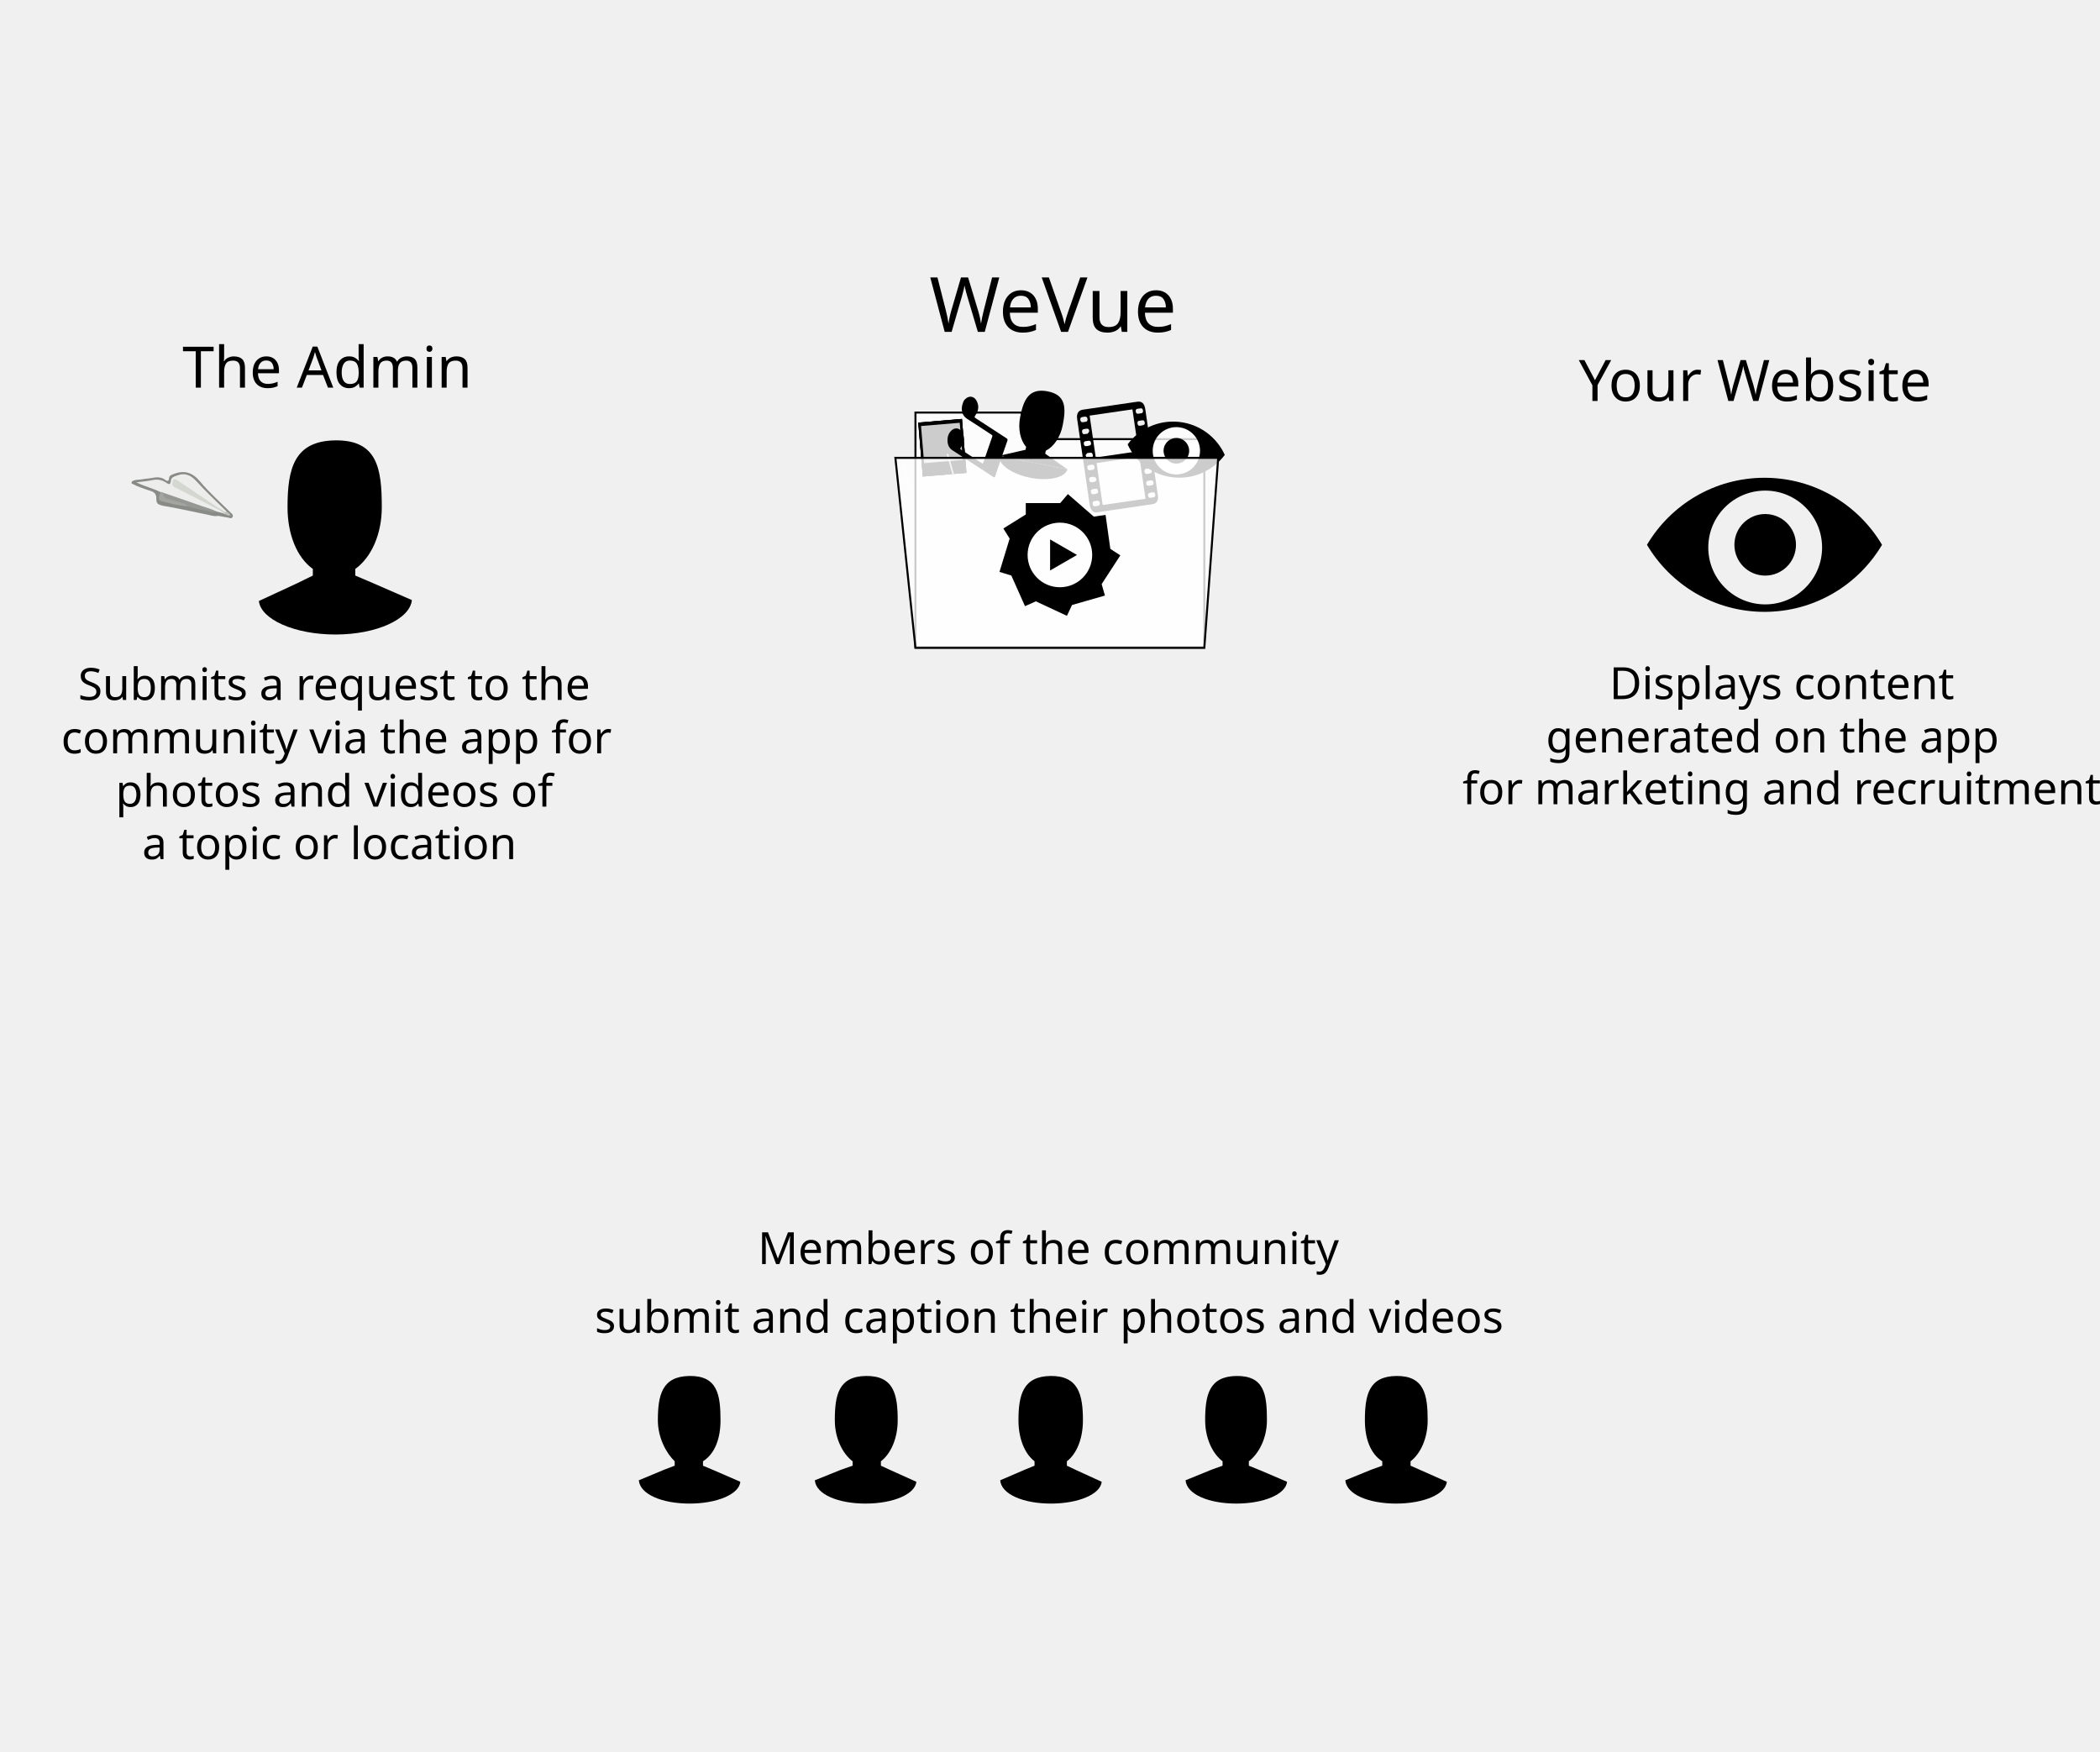
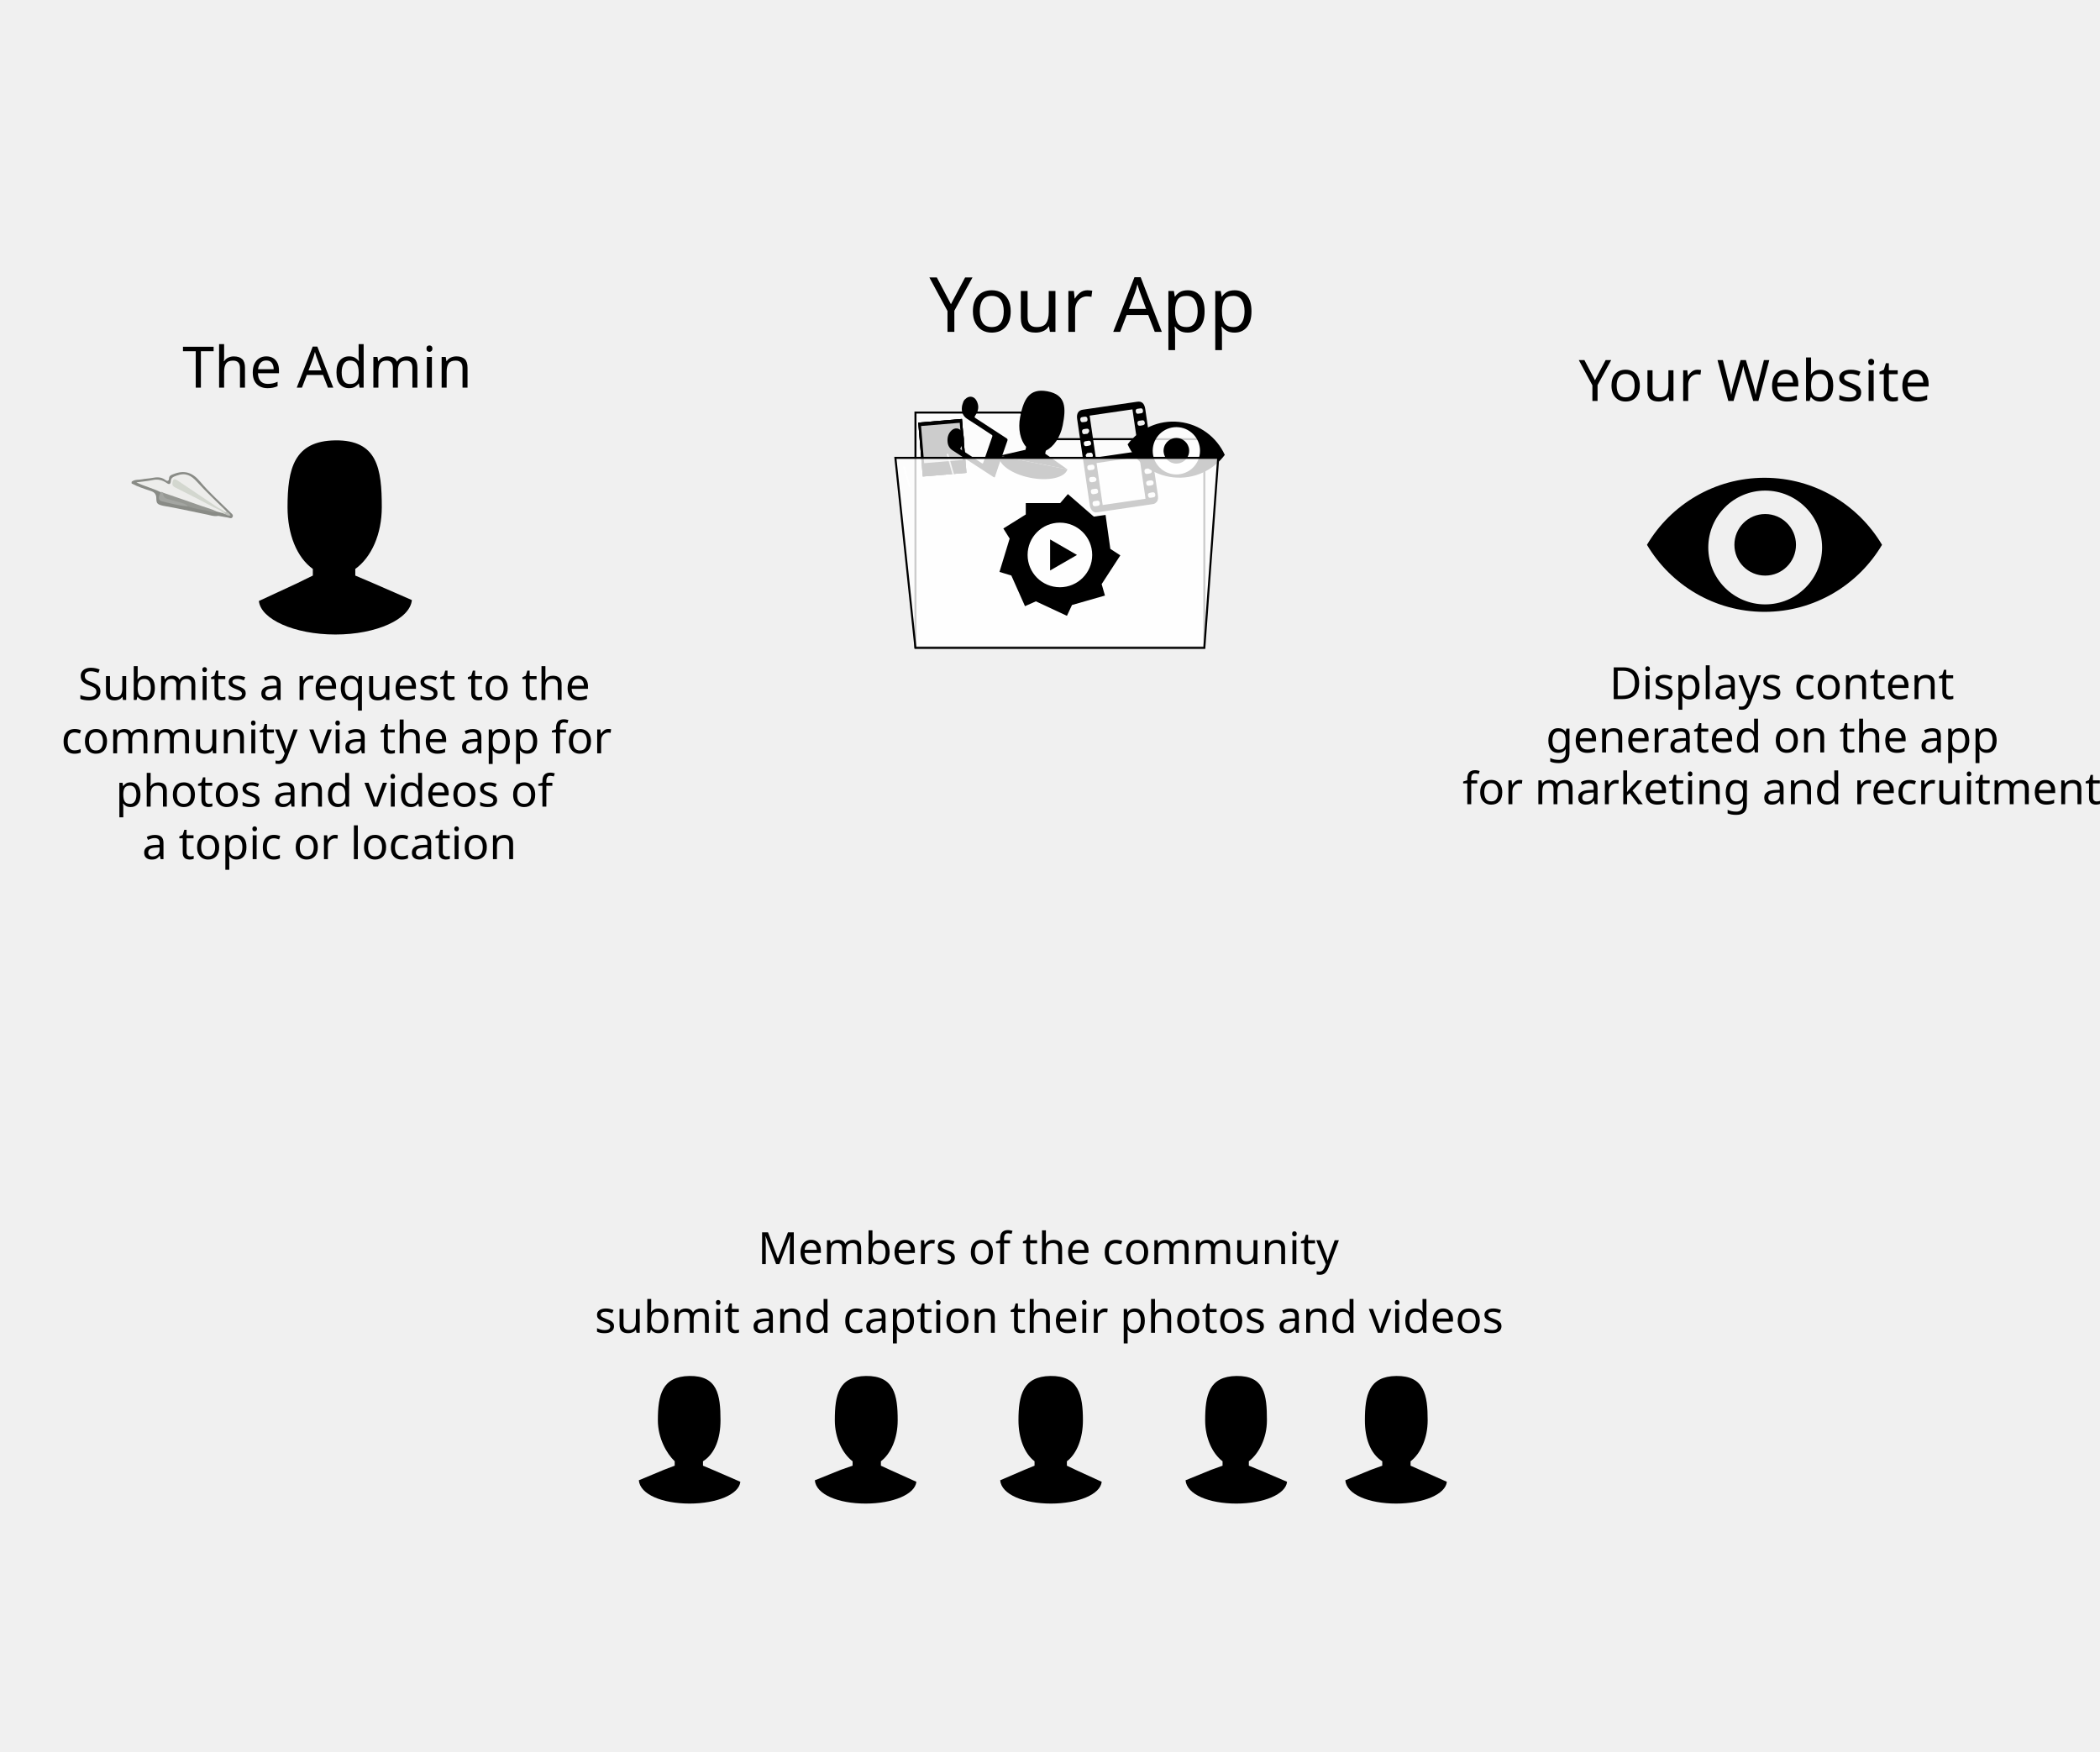
<svg xmlns="http://www.w3.org/2000/svg" version="1.1" id="Layer_1" x="0px" y="0px" viewBox="0 0 1038.77 866.689" style=" background-color:white;enable-background:new 0 0 1038.77 766.689;" xml:space="preserve">
  <style type="text/css">
	.st0{font-size:75.407px;}
	.st1{fill-rule:evenodd;clip-rule:evenodd;fill:#A3A5A1;}
	.st2{fill:none;stroke:black;stroke-width:2;stroke-miterlimit:10;stroke-dasharray:10.669,10.669;}
	.st3{font-size:21.994px;}
	.st4{fill:none;stroke:black;stroke-miterlimit:10;}
	.st5{font-size:28.307px;}
	.st6{fill-rule:evenodd;clip-rule:evenodd;fill:#898B86;}
	.st7{fill-rule:evenodd;clip-rule:evenodd;fill:#EDEDEB;}
	.st8{fill-rule:evenodd;clip-rule:evenodd;fill:#BDBFBA;}
	.st9{fill:#black;}
	.st10{fill:none;}
	.st11{fill-rule:evenodd;clip-rule:evenodd;fill:#969893;}
	.st12{fill-rule:evenodd;clip-rule:evenodd;fill:#black;}
	.st13{fill:#fff; opacity:0.8;}
	.st14{font-family:'Avenir-Heavy', sans-serif;}
	.st15{font-family:'Avenir-Roman', sans-serif;}
	.st16{fill-rule:evenodd;clip-rule:evenodd;fill:#D3D7CF;}
	.st17{font-size:37.703px;}
</style>
  <rect x="240.819" y="-1.473" class="st10" width="557.008" height="144.529" />
  <g>
    <g>
      <polygon class="st13" points="516.596,217.259 504.992,204.103 452.839,204.103 452.839,217.259 452.839,320.139 595.722,320.139     595.722,217.259   " />
      <polygon class="st4" points="516.596,217.259 504.992,204.103 452.839,204.103 452.839,217.259 452.839,320.139 595.722,320.139     595.722,217.259   " />
      <g>
        <path class="st9" d="M503.367,223.406l-9.211,2.087l16.93,3.351l16.933,3.354l-7.722-5.439l-3.282-2.312l0.293-1.467    c3.862-1.91,7.176-6.598,8.353-12.531c1.683-8.507,1.792-15.143-7.592-16.87c-9.142-1.681-11.762,4.2-13.445,12.705    c-1.173,5.932,0.102,11.529,2.947,14.768l-0.29,1.468L503.367,223.406z">
		</path>
        <path class="st9" d="M509.613,236.363c9.1,1.802,17.162-0.063,18.4-4.161l-33.829-6.698    C493.766,229.763,500.512,234.562,509.613,236.363L509.613,236.363z">
		</path>
        <animateTransform attributeName="transform" begin="0.1" attributeType="HML" type="translate" dur="7.5s" values="25,360;0,-25;0,25;310,35;" repeatCount="indefinite" />
      </g>
      <g>
        <path class="st13" d="M596.064,223.196c0,7.249-5.877,13.127-13.125,13.127c-7.251,0-13.128-5.879-13.128-13.127    c0-7.25,5.877-13.126,13.128-13.126C590.188,210.07,596.064,215.947,596.064,223.196L596.064,223.196z">
		</path>
        <path class="st9" d="M583.296,208.734c-10.229-1.108-19.768,3.427-25.518,11.109c3.974,8.733,12.318,15.206,22.548,16.312    c10.232,1.11,19.767-3.426,25.519-11.107C601.871,216.314,593.527,209.843,583.296,208.734L583.296,208.734z M580.632,234.647    c-6.427-0.697-11.07-6.471-10.377-12.898c0.696-6.424,6.472-11.071,12.897-10.374c6.428,0.694,11.075,6.469,10.377,12.895    C592.834,230.696,587.059,235.344,580.632,234.647L580.632,234.647z">
		</path>
        <path class="st9" d="M588.189,223.693c-0.376,3.476-3.502,5.99-6.979,5.614c-3.476-0.377-5.991-3.5-5.613-6.979    c0.376-3.476,3.499-5.989,6.978-5.613C586.053,217.091,588.565,220.216,588.189,223.693L588.189,223.693z">
		</path>
        <animateTransform attributeName="transform" begin="0.6" attributeType="HML" type="translate" dur="7s" values="0,350;0,-15;0,15;300,25;" repeatCount="indefinite" />
      </g>
      <path class="st9" d="M569.638,223.75c1.028,7.037,2.049,14.076,3.092,21.111c0.187,1.269,0.209,2.51-0.534,3.405    c-0.44,0.526-1.074,1-1.678,1.093c-9.345,1.418-18.695,2.774-28.045,4.132c-1.498,0.217-2.765-0.919-3.299-2.894    c-0.062-0.228-0.096-0.463-0.133-0.698c-2.075-14.208-4.156-28.416-6.226-42.625c-0.385-2.66,0.615-4.275,2.777-4.591    c8.969-1.311,17.937-2.622,26.907-3.935c2.334-0.34,3.599,0.83,4.03,3.75C567.569,209.581,568.6,216.667,569.638,223.75    L569.638,223.75z M542.017,226.334c7.107-1.038,14.117-2.064,21.173-3.094c-1.018-6.953-2.021-13.821-3.028-20.718    c-7.093,1.036-14.128,2.065-21.172,3.094C540.001,212.557,541.002,219.397,542.017,226.334L542.017,226.334z M545.45,249.841    c7.117-1.042,14.109-2.062,21.187-3.097c-1.019-6.956-2.027-13.85-3.036-20.762c-7.104,1.038-14.121,2.063-21.185,3.097    C543.432,236.018,544.436,242.887,545.45,249.841L545.45,249.841z M567.745,231.79c-0.223,0.032-0.442,0.078-0.664,0.093    c-0.773,0.063-1.057,0.657-0.94,1.506c0.119,0.858,0.645,1.149,1.304,1.067c0.223-0.029,0.443-0.072,0.665-0.099    c1.341-0.161,1.824-0.611,1.604-1.611C569.4,231.326,568.523,231.673,567.745,231.79L567.745,231.79z M538.714,224.052    c-0.421,0.06-0.786-0.017-0.971,0.167c-0.312,0.319-0.758,0.844-0.699,1.204c0.074,0.465,0.547,0.951,0.934,1.244    c0.222,0.168,0.618-0.023,0.932-0.067c1.377-0.198,1.853-0.627,1.637-1.577C540.225,223.615,539.361,223.939,538.714,224.052    L538.714,224.052z M568.563,237.714c-0.064,0.009-0.128,0.021-0.189,0.026c-1.055,0.131-1.5,0.611-1.382,1.484    c0.125,0.894,0.644,1.205,1.751,1.048c0.06-0.01,0.124-0.019,0.187-0.027c1.365-0.2,1.812-0.613,1.668-1.547    C570.453,237.786,569.858,237.502,568.563,237.714L568.563,237.714z M565.221,213.956c-0.348,0.052-0.791-0.041-1.018,0.186    c-0.312,0.316-0.677,0.899-0.618,1.314c0.058,0.42,0.587,1.041,0.939,1.097c0.652,0.105,1.374-0.002,1.964-0.293    c0.316-0.156,0.64-0.92,0.567-1.336c-0.072-0.413-0.605-0.814-0.994-1.063C565.845,213.725,565.505,213.913,565.221,213.956    L565.221,213.956z M536.424,208.75c0,0.002,0,0.005,0,0.008c0.191-0.026,0.378-0.062,0.57-0.082    c0.692-0.07,1.053-0.563,0.95-1.388c-0.11-0.887-0.61-1.276-1.34-1.154c-0.504,0.082-1.018,0.113-1.51,0.243    c-0.578,0.154-0.818,0.646-0.699,1.39c0.116,0.736,0.477,1.13,1.08,1.113C535.794,208.874,536.109,208.797,536.424,208.75    L536.424,208.75z M539.747,232.522c0.25-0.037,0.503-0.083,0.758-0.109c0.71-0.073,1.014-0.608,0.909-1.417    c-0.103-0.76-0.539-1.182-1.186-1.12c-0.509,0.05-1.018,0.118-1.515,0.219c-0.667,0.135-0.99,0.614-0.835,1.483    c0.143,0.809,0.563,1.131,1.205,1.041C539.305,232.587,539.526,232.554,539.747,232.522L539.747,232.522z M542.075,247.8    c-0.223,0.033-0.443,0.063-0.664,0.097c-0.719,0.104-1.084,0.558-0.93,1.494c0.15,0.89,0.642,1.144,1.304,1.049    c0.312-0.046,0.627-0.112,0.945-0.133c0.784-0.052,1.45-0.351,1.282-1.492c-0.166-1.14-0.891-1.24-1.652-1.061    C542.266,247.78,542.169,247.786,542.075,247.8L542.075,247.8z M566.396,222.392c1.344-0.195,1.736-0.565,1.596-1.502    c-0.137-0.925-0.679-1.211-1.967-1.01c-0.772,0.12-1.716,0.042-1.631,1.485C564.452,222.34,564.997,222.598,566.396,222.392    L566.396,222.392z M537.161,214.672c0.283-0.041,0.646,0.037,0.834-0.148c0.333-0.34,0.768-0.803,0.789-1.269    c0.039-0.724-0.431-1.228-1.091-1.177c-0.57,0.045-1.143,0.124-1.697,0.251c-0.636,0.148-0.869,0.677-0.716,1.463    c0.142,0.735,0.514,1.081,1.126,0.992C536.658,214.748,536.909,214.71,537.161,214.672L537.161,214.672z M541.171,241.896    c-0.222,0.032-0.443,0.072-0.664,0.095c-0.638,0.06-0.983,0.454-0.917,1.273c0.071,0.861,0.479,1.274,1.178,1.235    c0.251-0.013,0.504-0.062,0.754-0.098c1.383-0.202,1.845-0.62,1.623-1.574C542.812,241.402,541.94,241.809,541.171,241.896    L541.171,241.896z M540.339,238.572c0.561-0.125,0.876-0.179,1.183-0.268c0.758-0.222,1.108-1.157,0.567-1.826    c-0.341-0.417-1.056-0.665-1.524-0.567c-0.648,0.135-1.636-0.172-1.811,1.003c-0.065,0.436,0.159,1.198,0.449,1.437    C539.554,238.645,540.11,238.54,540.339,238.572L540.339,238.572z M563.72,204.572c0.252-0.037,0.503-0.082,0.757-0.109    c0.711-0.073,1.021-0.587,0.893-1.414c-0.117-0.776-0.553-1.141-1.21-1.028c-0.5,0.085-1.006,0.157-1.513,0.221    c-0.655,0.086-0.965,0.547-0.851,1.34c0.12,0.839,0.563,1.224,1.263,1.088C563.274,204.626,563.498,204.604,563.72,204.572    L563.72,204.572z M569.838,246.143c0.123-0.018,0.248-0.047,0.374-0.053c0.745-0.042,1.384-0.3,1.239-1.404    c-0.153-1.184-0.891-1.21-1.64-1.073c-0.094,0.017-0.188,0.029-0.283,0.042c-1.407,0.204-1.85,0.595-1.651,1.547    C568.185,246.676,569.074,246.215,569.838,246.143L569.838,246.143z M564.267,208.055c-0.095,0.016-0.187,0.035-0.281,0.042    c-0.747,0.057-1.48,0.206-1.316,1.418c0.159,1.21,0.902,1.185,1.643,1.047c0.094-0.018,0.188-0.03,0.284-0.041    c1.407-0.205,1.856-0.601,1.646-1.544C565.913,207.532,565.033,207.969,564.267,208.055L564.267,208.055z M566.894,225.889    c-0.283,0.041-0.567,0.084-0.852,0.124c-0.631,0.087-0.865,0.589-0.777,1.301c0.098,0.77,0.479,1.207,1.153,1.117    c0.282-0.039,0.565-0.08,0.852-0.119c1.354-0.2,1.771-0.562,1.581-1.49C568.544,225.346,567.655,225.809,566.894,225.889    L566.894,225.889z M537.768,218.162c-0.285,0.041-0.57,0.085-0.854,0.125c-0.626,0.086-0.88,0.534-0.791,1.285    c0.097,0.804,0.473,1.211,1.139,1.147c0.287-0.028,0.572-0.075,0.856-0.118c1.335-0.195,1.774-0.602,1.554-1.536    C539.355,217.705,538.52,218.043,537.768,218.162L537.768,218.162z">
        <animateTransform attributeName="transform" begin="1.3" attributeType="HML" type="translate" dur="7s" values="15,350;0,-25;0,25;390,35;390,25;360,635;" repeatCount="indefinite" />
      </path>
      <g>
        <rect x="455.299" y="208.121" transform="matrix(0.9965 -0.0836 0.0836 0.9965 -16.8861 39.7452)" class="st9" width="21.686" height="26.766">
			</rect>
        <rect x="456.332" y="209.919" transform="matrix(0.9965 -0.0835 0.0835 0.9965 -16.6752 39.6825)" class="st13" width="19.222" height="18.446">
			</rect>
        <animateTransform attributeName="transform" begin="0.6" attributeType="HML" type="translate" dur="7s" values="-20,350;20,-15;0,15;360,15;360,25;320,650" repeatCount="indefinite" />
      </g>
      <g>
        <rect x="455.299" y="208.121" transform="matrix(0.9965 -0.0836 0.0836 0.9965 -16.8861 39.7452)" class="st9" width="21.686" height="26.766">
			</rect>
        <rect x="456.332" y="209.919" transform="matrix(0.9965 -0.0835 0.0835 0.9965 -16.6752 39.6825)" class="st13" width="19.222" height="18.446">	
			</rect>
        <animateTransform attributeName="transform" begin="0.7" attributeType="HML" type="translate" dur="7.5s" values="-50,350;0,-15;30,15; 360,25;350,25;360,625;" repeatCount="indefinite" />
      </g>
      <g>
        <rect x="455.299" y="208.121" transform="matrix(0.9965 -0.0836 0.0836 0.9965 -16.8861 39.7452)" class="st9" width="21.686" height="26.766">
			</rect>
        <rect x="456.332" y="209.919" transform="matrix(0.9965 -0.0835 0.0835 0.9965 -16.6752 39.6825)" class="st13" width="19.222" height="18.446">
			</rect>
        <animateTransform attributeName="transform" begin="0.5" attributeType="HML" type="translate" dur="7.5s" values="40,350;10,-20;0,15; 370,19;380,10;390,619;" repeatCount="indefinite" />
      </g>
      <rect x="448.129" y="230.516" transform="matrix(0.9617 -0.2741 0.2741 0.9617 -47.4573 131.946)" class="st13" width="0.773" height="10.619" />
      <rect x="469.725" y="224.354" transform="matrix(0.9618 -0.2737 0.2737 0.9618 -44.9098 137.4508)" class="st13" width="0.774" height="10.62" />
      <path class="st12" d="M491.96,236.201c-0.234-0.099-0.49-0.165-0.7-0.303c-6.671-4.354-13.326-8.736-20.016-13.061    c-1.617-1.042-2.389-2.497-2.533-4.32c-0.167-2.106,0.342-4.04,1.922-5.537c1.691-1.6,3.959-1.347,5.188,0.628    c1.372,2.197,1.354,4.482,0.093,6.745c-0.232,0.417-0.489,0.824-0.758,1.22c-0.222,0.327-0.234,0.562,0.139,0.805    c3.47,2.252,6.931,4.517,10.392,6.781c0.346,0.227,0.526,0.176,0.666-0.231c1.488-4.333,2.984-8.667,4.49-12.994    c0.176-0.505-0.123-0.701-0.472-0.927c-3.938-2.567-7.845-5.186-11.821-7.695c-2.37-1.493-3.041-3.634-2.701-6.217    c0.115-0.866,0.492-1.697,0.745-2.544c0.168-0.254,0.335-0.51,0.502-0.767c0.143-0.125,0.296-0.242,0.43-0.378    c1.651-1.687,4.006-1.515,5.303,0.455c0.397,0.601,0.678,1.318,0.863,2.023c0.568,2.164-0.135,4.082-1.359,5.833    c-0.396,0.568-0.283,0.808,0.256,1.158c5.096,3.301,10.172,6.638,15.271,9.936c0.556,0.359,0.638,0.697,0.429,1.284    c-1.511,4.299-3.007,8.604-4.495,12.913c-0.557,1.617-1.08,3.245-1.619,4.868C492.103,235.982,492.032,236.094,491.96,236.201    L491.96,236.201z">
        <animateTransform attributeName="transform" begin="0.6" attributeType="HML" type="translate" dur="7s" values="0,350;0,-15;0,15;385,15;370,25;390,615;" repeatCount="indefinite" />
      </path>
      <polygon class="st13" points="595.722,320.529 452.839,320.529 442.904,226.495 602.583,226.495   " />
      <polygon class="st4" points="595.722,320.529 452.839,320.529 442.904,226.495 602.583,226.495   " />
      <path class="st9" d="M554.174,274.747l-4.945-3.211l-2.358-16.794l-5.821,0.836l-12.818-11.144l-3.798,4.452h-17.031v5.635    l-11.092,6.933l3.117,4.992l-5.037,16.485l5.87,1.795l6.753,15.161l5.386-2.399l15.37,7.171l2.493-5.348l16.3-4.673l-1.624-5.666    L554.174,274.747z M524.28,290.523c-8.822,0-15.974-7.152-15.974-15.978s7.152-15.977,15.974-15.977    c8.824,0,15.979,7.152,15.979,15.977S533.104,290.523,524.28,290.523L524.28,290.523z" />
      <polygon class="st9" points="519.435,266.864 532.736,274.548 519.435,282.228   " />
    </g>
    <g>
      <g>
        <path class="st2" d="M516.366,364.063" />
        <path class="st2" d="M462.485,470.762" />
        <path class="st2" d="M580.838,470.762" />
      </g>
      <g>
        <path class="st9" d="M366.218,733.068c-0.618,6.199-11.604,10.78-25.114,10.78c-13.5,0-24.486-4.505-25.104-11.505h-0.042     l12.505-5.221l5.278-2.015v-2.18c-4-3.812-8.326-11.446-8.326-20.255c0-12.63,2.116-21.762,15.647-21.951     c13.887-0.188,15.336,9.321,15.336,21.951c0,8.809-2.657,16.443-8.657,20.255v2.18l5.625,2.377L366.218,733.068z" />
        <g>
          <path class="st9" d="M453.282,733.068c-0.619,6.199-11.604,10.78-25.115,10.78s-24.486-4.505-25.104-11.505h-0.042l12.973-5.221      l5.747-2.015v-2.18c-5-3.812-8.795-11.446-8.795-20.255c0-12.63,1.882-21.762,15.403-21.951      c13.898-0.188,15.697,9.321,15.697,21.951c0,8.809-3.305,16.443-8.305,20.255v2.18l5.157,2.377L453.282,733.068z" />
          <path class="st9" d="M544.964,733.068c-0.617,6.199-11.604,10.78-25.115,10.78c-13.5,0-24.486-4.505-25.104-11.505h-0.042      l12.133-5.221l4.905-2.015v-2.18c-5-3.812-7.954-11.446-7.954-20.255c0-12.63,2.302-21.762,15.833-21.951      c13.887-0.188,16.053,9.321,16.053,21.951c0,8.809-2.932,16.443-7.932,20.255v2.18l5.003,2.377L544.964,733.068z" />
          <path class="st9" d="M636.646,733.068c-0.606,6.199-11.593,10.78-25.104,10.78c-13.51,0-24.496-4.505-25.104-11.505h-0.042      l12.785-5.221l5.561-2.015v-2.18c-5-3.812-8.607-11.446-8.607-20.255c0-12.63,1.964-21.762,15.495-21.951      c13.898-0.188,15.058,9.321,15.058,21.951c0,8.809-3.945,16.443-8.945,20.255v2.18l5.845,2.377L636.646,733.068z" />
        </g>
        <path class="st9" d="M715.688,733.068c-0.608,6.199-11.604,10.78-25.115,10.78c-13.5,0-24.486-4.505-25.104-11.505h-0.043     l12.771-5.221l5.545-2.015v-2.18c-6-3.812-8.594-11.446-8.594-20.255c0-12.63,1.984-21.762,15.506-21.951     c13.896-0.188,15.546,9.321,15.546,21.951c0,8.809-3.458,16.443-8.458,20.255v2.18l5.369,2.377L715.688,733.068z" />
      </g>
    </g>
    <g>
      <g>
        <path class="st9" d="M203.738,296.871c-0.922,9.426-17.48,17.036-37.829,17.036c-20.36,0-36.918-7.562-37.84-16.562h-0.062     l18.819-8.72l7.916-3.881v-3.278c-8-5.76-12.514-17.26-12.514-30.529c0-19.029,3.195-32.802,23.586-33.074     c20.936-0.283,23.041,14.044,23.041,33.074c0,13.27-5.113,24.769-13.113,30.529v3.278l8.552,3.644L203.738,296.871z" />
      </g>
      <rect x="31.98" y="170.36" class="st10" width="267.794" height="52.746" />
      <text transform="matrix(1 0 0 1 90.231 191.7603)" class="st9 st14 st5">The Admin </text>
      <rect x="13.926" y="329.648" class="st10" width="303.902" height="158.396" />
      <text transform="matrix(1 0 0 1 38.624 346.2754)">
        <tspan x="0" y="0" class="st9 st14 st3">Submits a request to the </tspan>
        <tspan x="-8.369" y="26.393" class="st9 st14 st3">community via the app for </tspan>
        <tspan x="18.552" y="52.785" class="st9 st14 st3">photos and videos of </tspan>
        <tspan x="31.671" y="78.753" class="st9 st14 st3">a topic or location</tspan>
        <tspan x="271.176" y="86.753" class="st9 st14 st5"> </tspan>
      </text>
    </g>
    <g>
      <path class="st9" d="M872.812,236.364c-24.749,0-46.373,13.312-58.135,33.166c11.762,19.852,33.386,33.165,58.135,33.165    c24.747,0,46.372-13.312,58.136-33.165C919.184,249.677,897.559,236.364,872.812,236.364L872.812,236.364z M873.154,299.007    c-15.548,0-28.149-12.602-28.149-28.146c0-15.548,12.602-28.151,28.149-28.151c15.543,0,28.146,12.603,28.146,28.151    C901.301,286.405,888.697,299.007,873.154,299.007L873.154,299.007z" />
      <path class="st9" d="M888.383,269.528c0,8.411-6.82,15.232-15.229,15.232c-8.416,0-15.229-6.821-15.229-15.232    c0-8.409,6.813-15.228,15.229-15.228C881.562,254.3,888.383,261.119,888.383,269.528L888.383,269.528z" />
    </g>
    <text transform="matrix(1 0 0 1 780.9531 198.3618)" class="st9 st14 st5">Your Website</text>
    <text transform="matrix(1 0 0 1 808.0898 355.8564)">
      <tspan x="-12" y="-10" class="st9 st14 st3">Displays content</tspan>
      <tspan x="-43.393" y="16.393" class="st9 st14 st3">generated on the app</tspan>
      <tspan x="-90.393" y="42" class="st9 st14 st3"> for marketing and recruitment</tspan>
    </text>
    <rect x="218.402" y="608.75" class="st10" width="589.933" height="158.396" />
    <text transform="matrix(1 0 0 1 314.8354 625.377)">
      <tspan x="60" y="0" class="st9 st14 st3">Members of the community </tspan>
      <tspan x="-20.654" y="33.969" class="st9 st14 st3">submit and caption their photos and videos</tspan>
      <tspan x="432.718" y="33.969" class="st9 st14 st5"> </tspan>
    </text>
  </g>
  <g>
    <path class="st6" d="M77.323,246.716c0.031-1.936-0.645-3.125-2.711-3.813c-3.222-1.072-6.494-2.1-9.515-3.721    c0-0.281,0-0.561,0-0.841c1.521-1.284,3.458-0.852,5.195-1.221c1.565-0.333,3.2-0.337,4.772-0.646    c2.395-0.471,4.681-0.62,6.77,0.985c0.985,0.757,1.702,0.56,1.782-0.789c0.084-1.417,1.093-1.679,2.196-2.116    c5.398-2.137,9.39-0.853,13.213,3.733c4.552,5.461,9.974,10.196,15.009,15.256c0.618,0.621,1.587,1.22,0.976,2.274    c-0.563,0.972-1.495,0.372-2.282,0.235c-1.58-0.273-3.158-0.557-4.737-0.836c-2.357,0.445-4.524-0.546-6.776-0.901    c-6.82-1.329-13.583-2.942-20.442-4.076C77.819,249.546,77.41,249.127,77.323,246.716z">
		</path>
    <path class="st7" d="M110.527,253.972c-1.125-0.304-2.25-0.606-3.373-0.91c-2.043-0.167-3.938-0.903-5.828-1.598    c-6.819-2.51-13.739-4.732-20.557-7.242c-0.515-0.166-0.966-0.449-1.398-0.767c-3.801-1.924-7.98-2.863-11.922-4.825    c2.717-0.371,5.466-0.592,8.143-1.157c2.59-0.547,4.791,0.046,6.875,1.496c1.176,0.818,1.919,0.697,2.017-0.906    c0.114-1.861,1.354-2.193,2.943-2.785c4.329-1.613,7.127-0.117,10.047,3.119c4.633,5.135,9.762,9.821,14.681,14.696    c-0.249,1.184-0.856,0.445-1.361,0.256c-7.779-4.705-15.174-9.999-22.797-14.946c-0.535-0.347-1.203-1.083-1.787-0.185    c-0.571,0.877-0.385,1.81,0.581,2.337c1.658,0.907,3.266,1.9,4.951,2.756c5.856,2.975,11.831,5.724,17.5,9.056    C109.828,252.713,110.805,252.878,110.527,253.972z">
		</path>
    <path class="st16" d="M110.527,253.972c-1.505-1.757-3.714-2.413-5.643-3.45c-5.969-3.208-12.042-6.228-18.085-9.297    c-0.93-0.472-1.675-0.945-1.516-2.189c0.282-2.195,0.85-2.487,2.706-1.24c6.482,4.354,12.966,8.706,19.427,13.092    c1.145,0.778,2.574,1.083,3.523,2.168c0.215,0.408,0.675,0.737,0.424,1.297C111.039,254.328,110.706,254.319,110.527,253.972z">
		</path>
    <path class="st11" d="M80.72,243.754c6.467,2.229,12.948,4.417,19.392,6.708c2.356,0.837,4.818,1.403,7.042,2.601    c-1.755,0.892-3.362-0.209-4.994-0.476c-3.13-0.511-6.278-1.029-9.305-2.044c-2.992-1.396-6.185-2.15-9.368-2.936    c-1.688-0.417-2.924-1.317-3.317-3.096C80.088,244.137,80.007,243.618,80.72,243.754z">
		</path>
    <path class="st1" d="M80.72,243.754c-0.228,1.837,0.816,2.728,2.404,3.176c2.32,0.655,4.662,1.237,6.968,1.939    c1.036,0.315,2.145,0.618,2.764,1.672c-4.405-0.414-8.684-1.509-12.951-2.581c-1.519-0.382-1.489-1.929-0.979-3.193    c0.175-0.434,0.478-0.808,0.446-1.312C79.866,243.351,80.34,243.337,80.72,243.754z">
		</path>
    <path class="st8" d="M111.364,254.353c-0.142-0.433-0.283-0.865-0.424-1.297c0.403,0.064,0.788,0.748,1.216,0.038    c0.806,0.417,1.409,1.034,1.923,1.929C112.985,255.247,112.158,254.876,111.364,254.353z">
		</path>
    <animateTransform attributeName="transform" begin="0.6" attributeType="HML" type="translate" dur="7s" values="50,0;0,-15;0,15;400,360;" repeatCount="indefinite" />
  </g>
  <rect x="373.712" y="135.672" class="st10" width="388.013" height="92.683" />
-   <text transform="matrix(1 0 0 1 459.7124 164.1753)" class="st9 st15 st17">WeVue</text>
+   <text transform="matrix(1 0 0 1 459.7124 164.1753)" class="st9 st15 st17">Your App</text>
</svg>
